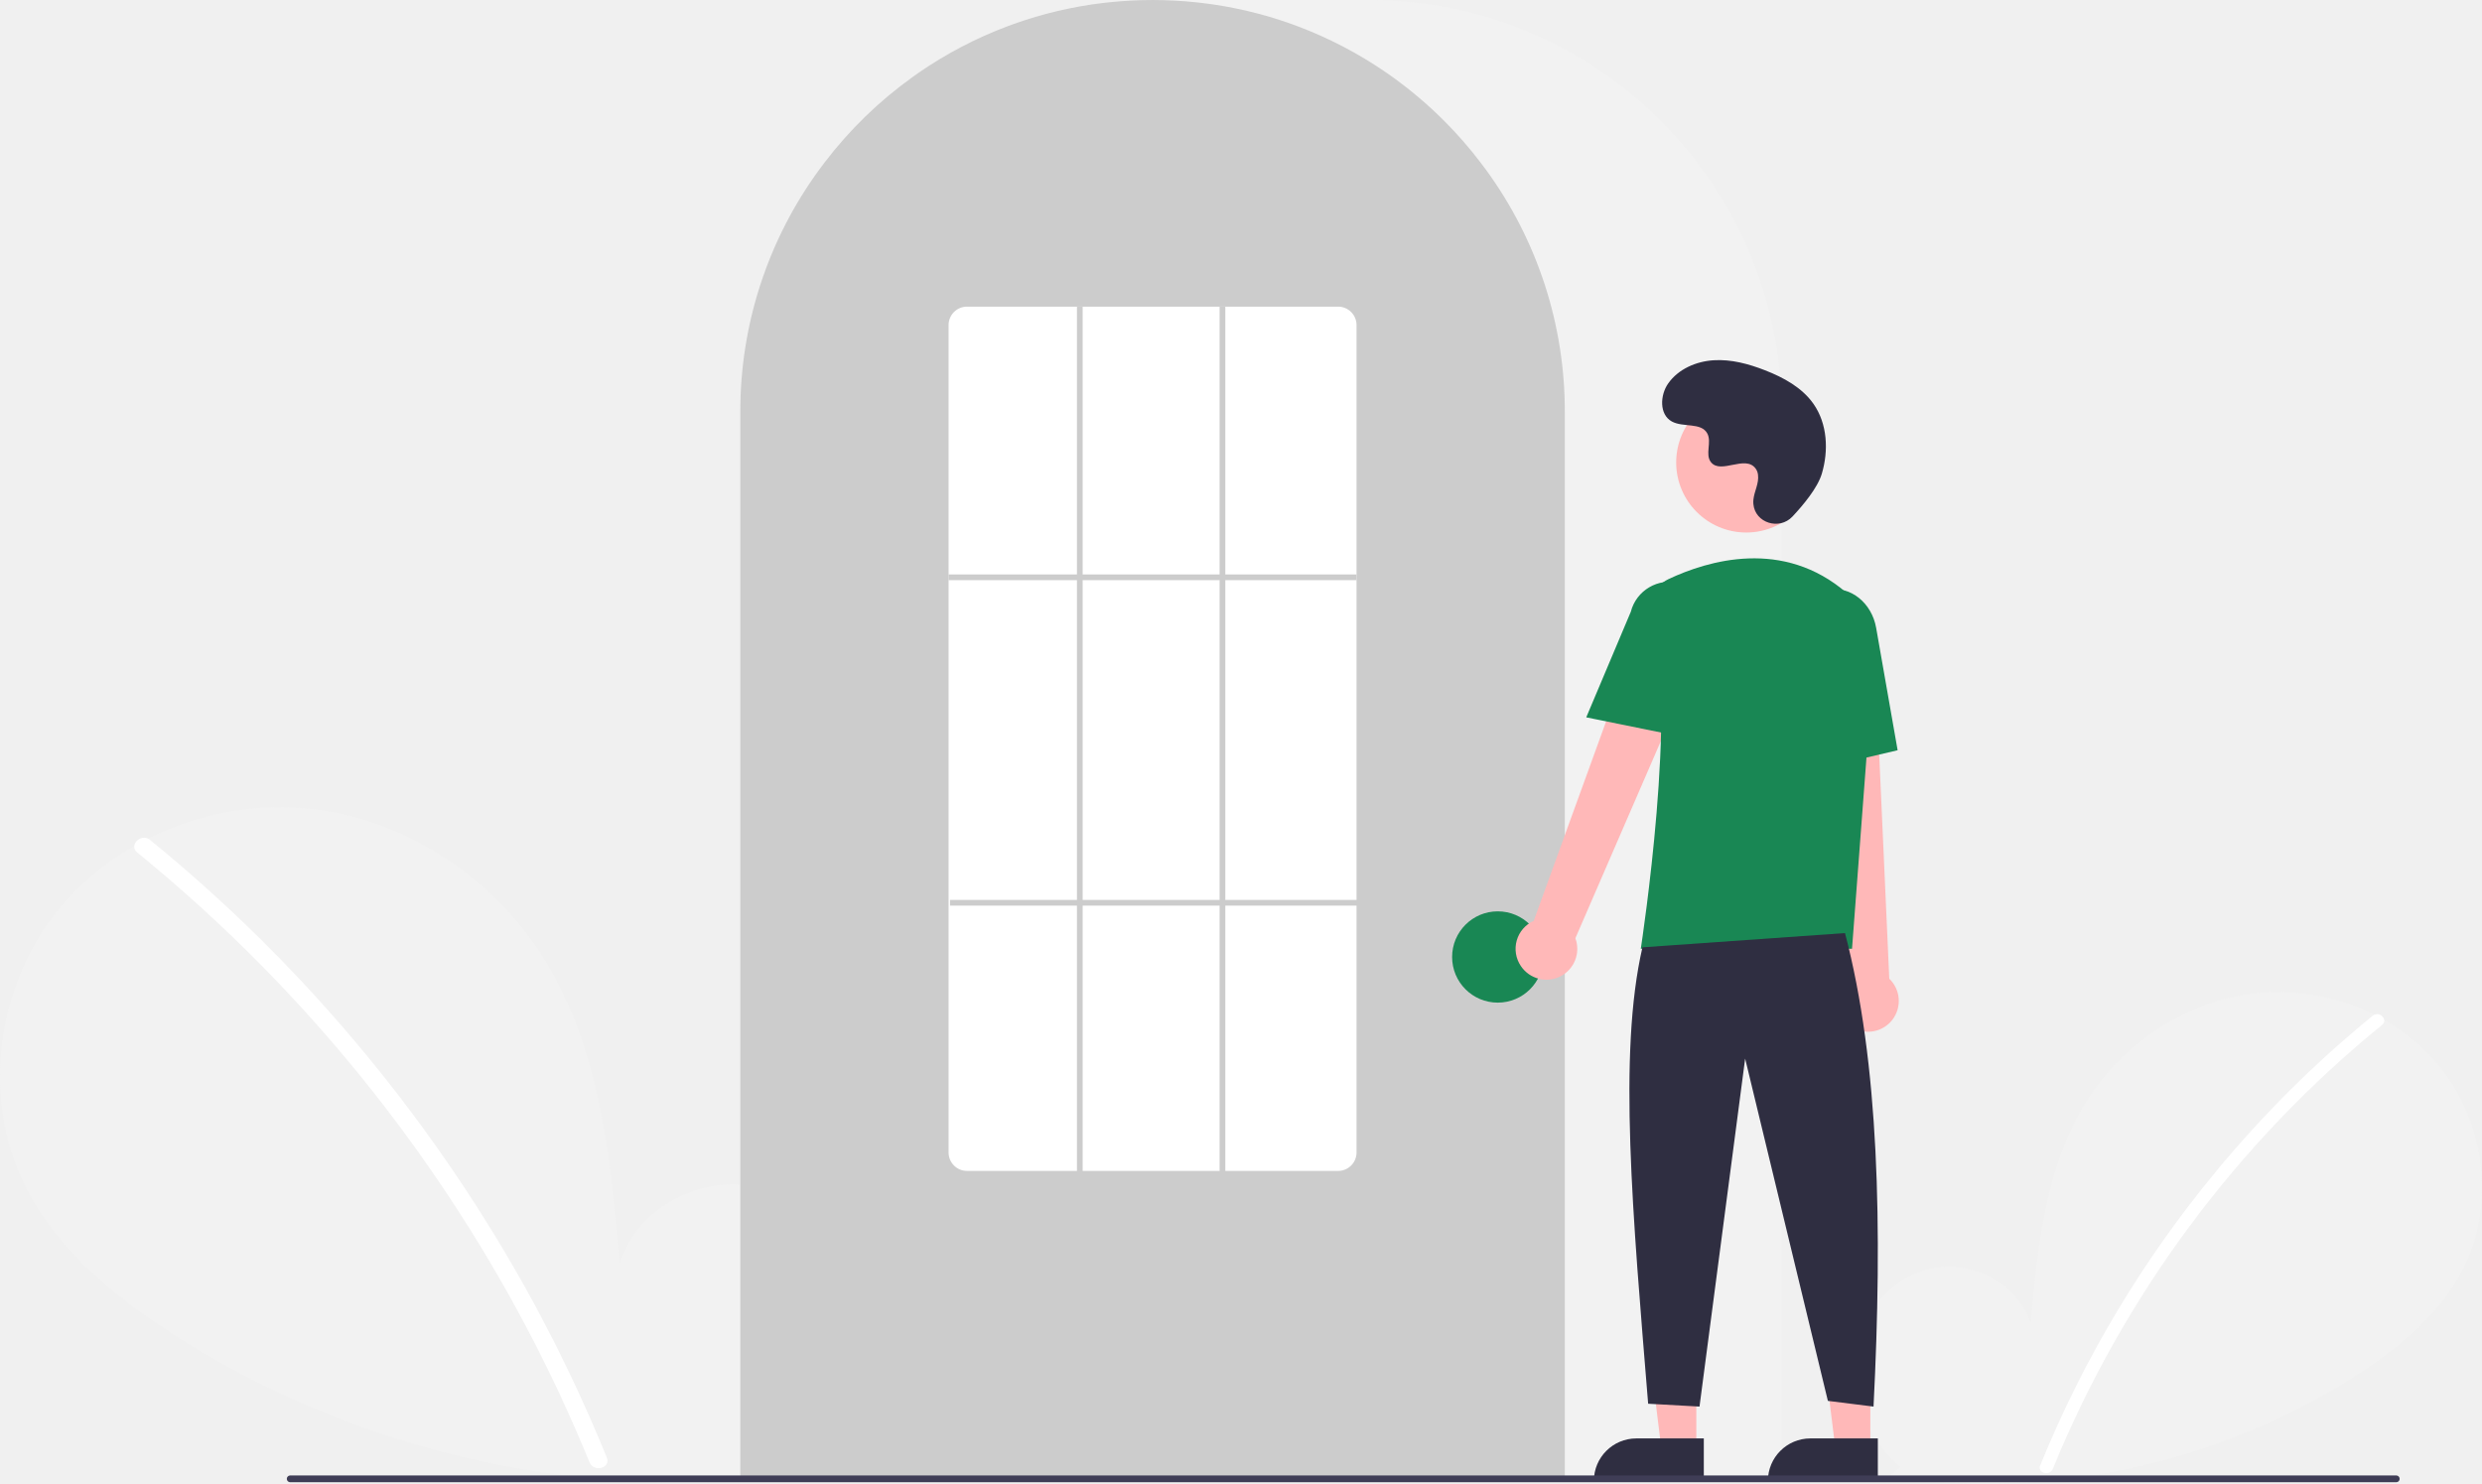
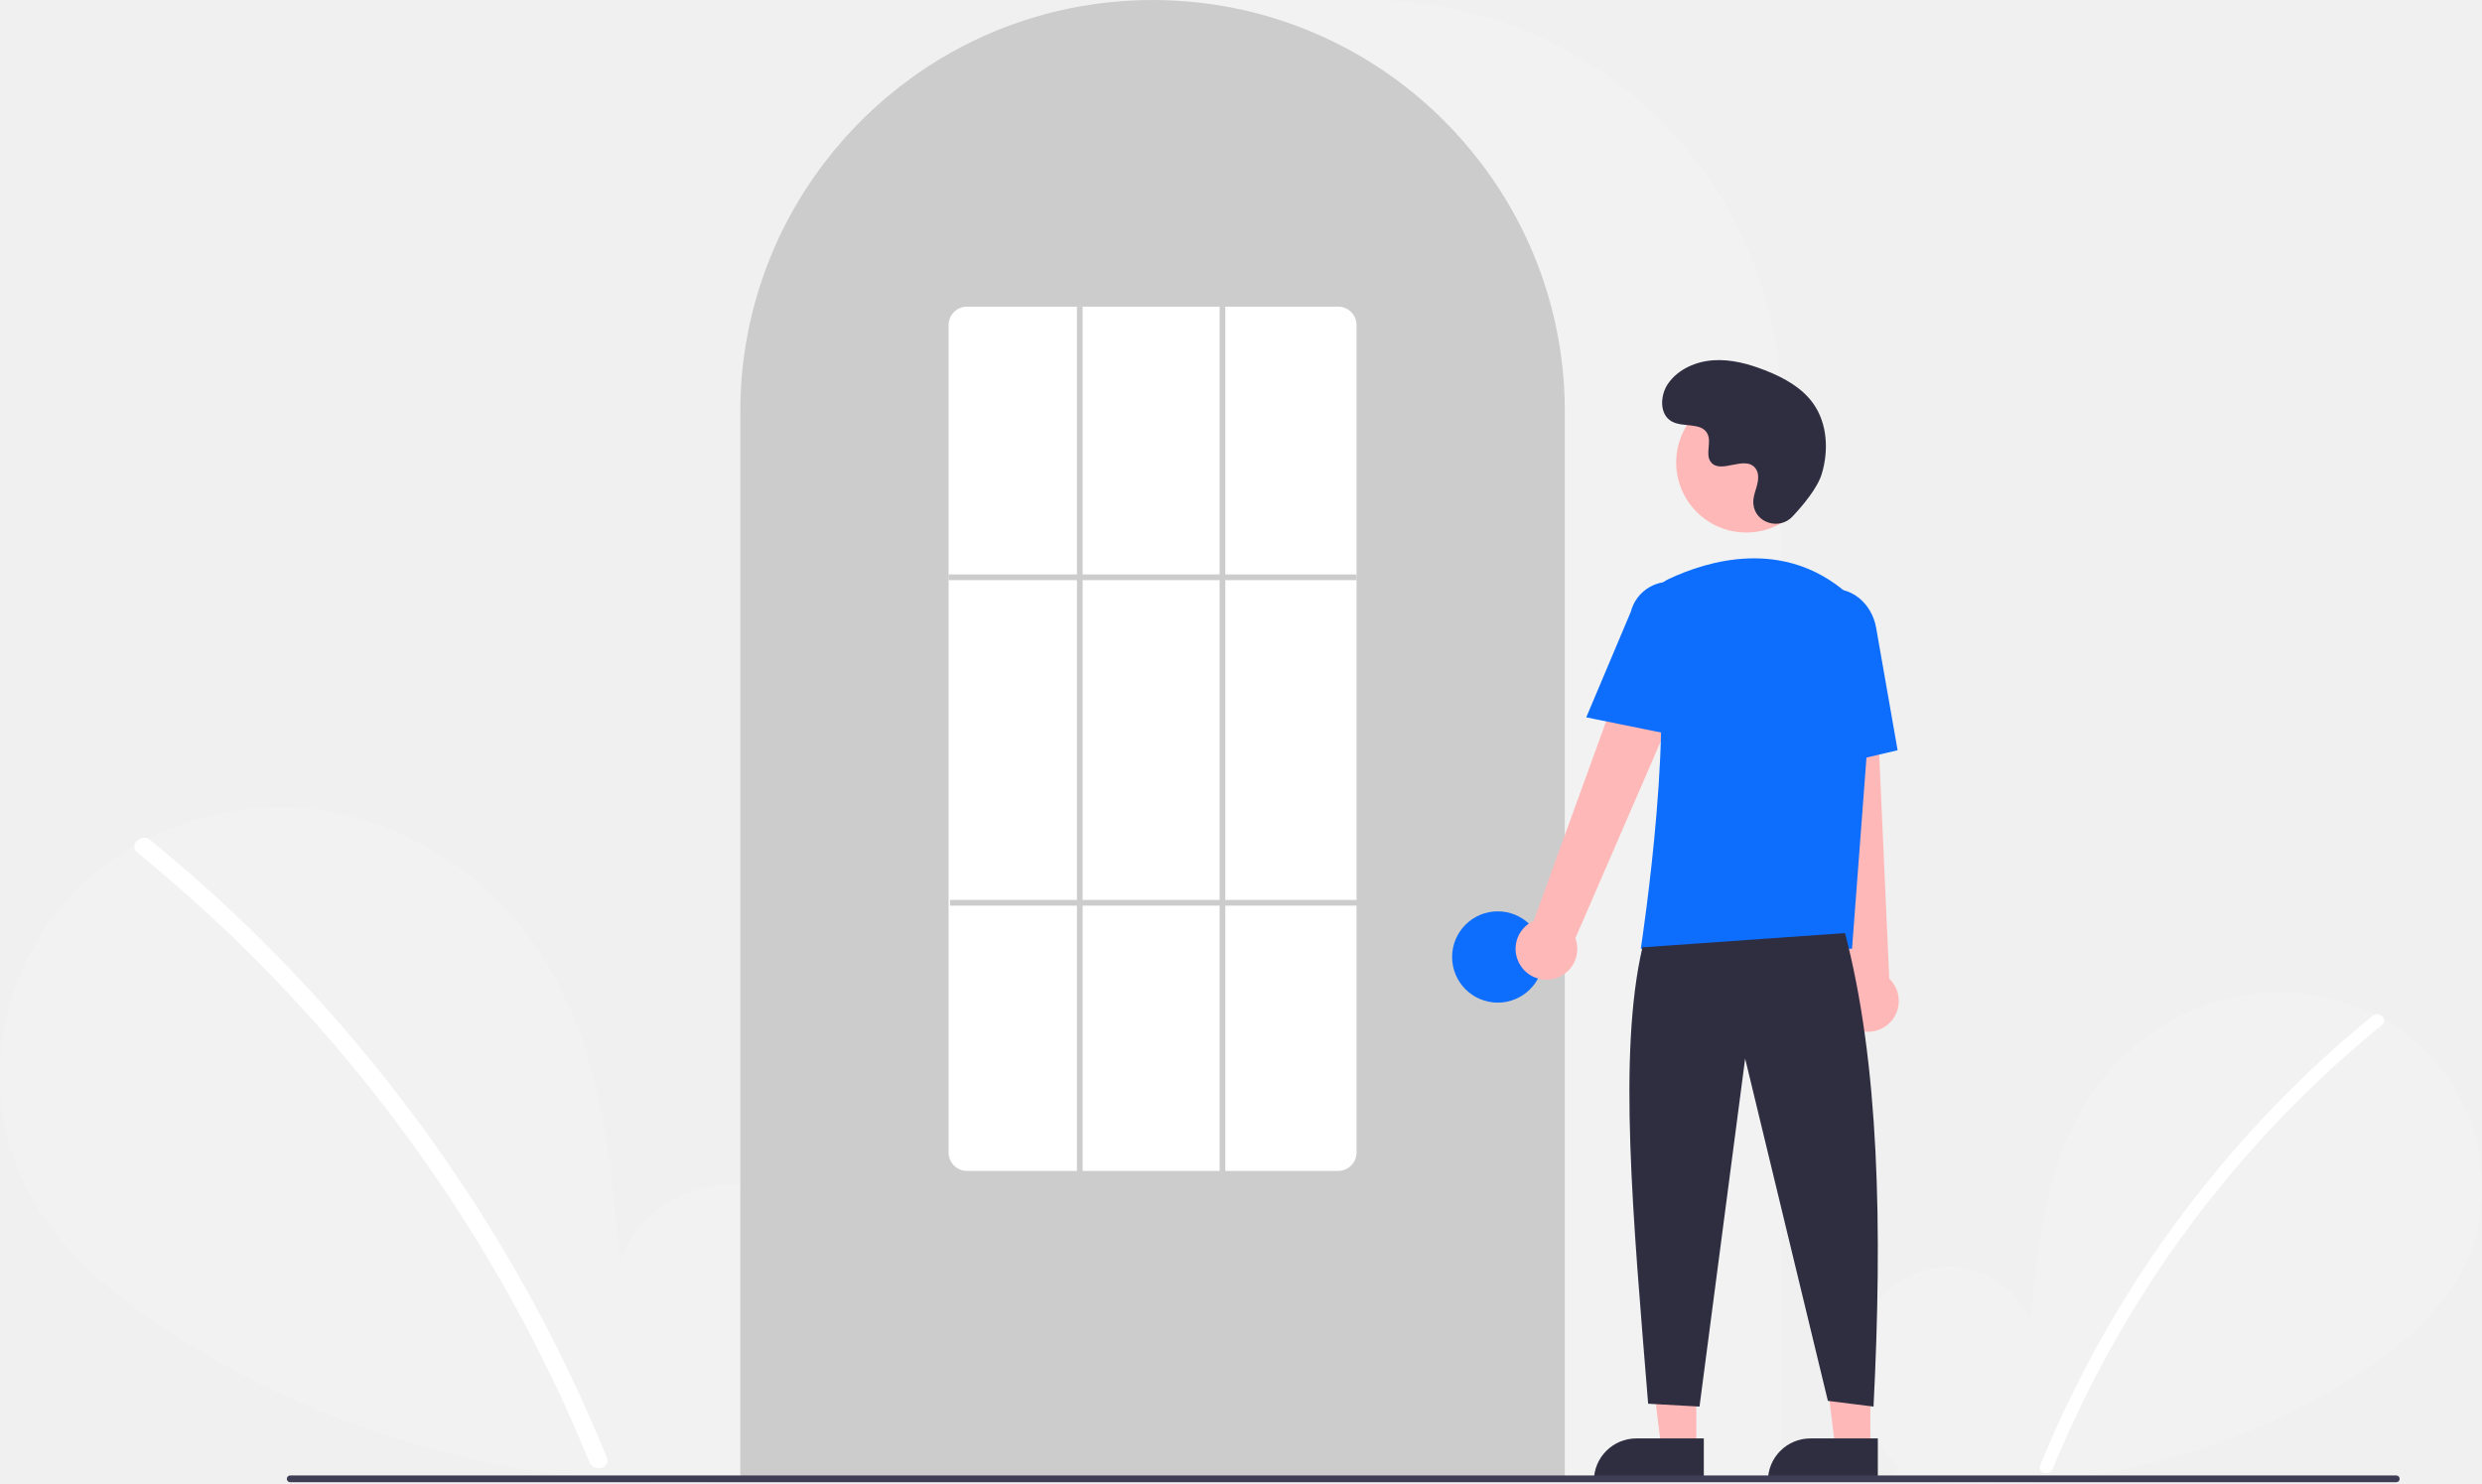
<svg xmlns="http://www.w3.org/2000/svg" data-name="Layer 1" width="870" height="520.139" viewBox="0 0 870 520.139">
  <path d="M831.092,704.187c-11.138-9.412-17.904-24.28-16.13-38.754s12.764-27.78,27.018-30.854,30.504,5.435,34.834,19.359c2.383-26.846,5.129-54.818,19.402-77.68,12.924-20.701,35.309-35.514,59.569-38.164s49.803,7.359,64.933,26.507,18.835,46.985,8.238,68.969c-7.806,16.195-22.188,28.247-37.257,38.052a240.452,240.452,0,0,1-164.454,35.977Z" transform="translate(-165 -189.9307)" fill="#f2f2f2" />
  <path d="M996.728,546.01a393.414,393.414,0,0,0-54.826,54.442,394.561,394.561,0,0,0-61.752,103.194c-1.112,2.725,3.313,3.911,4.412,1.216A392.342,392.342,0,0,1,999.963,549.245c2.284-1.86-.97-5.08-3.236-3.236Z" transform="translate(-165 -189.9307)" fill="#fff" />
  <path d="M445.067,701.63c15.299-12.927,24.591-33.348,22.154-53.228s-17.531-38.156-37.11-42.377-41.897,7.464-47.844,26.59c-3.273-36.873-7.044-75.292-26.648-106.693-17.751-28.433-48.497-48.778-81.818-52.418s-68.404,10.107-89.185,36.407-25.869,64.535-11.315,94.729c10.722,22.243,30.475,38.797,51.172,52.264,66.03,42.965,147.939,60.884,225.877,49.415" transform="translate(-165 -189.9307)" fill="#f2f2f2" />
  <path d="M217.567,484.373a540.355,540.355,0,0,1,75.304,74.777A548.076,548.076,0,0,1,352.257,647.04a545.835,545.835,0,0,1,25.43,53.846c1.527,3.743-4.55,5.372-6.06,1.671a536.36,536.36,0,0,0-49.009-92.727A539.734,539.734,0,0,0,256.889,528.632a538.441,538.441,0,0,0-43.766-39.815c-3.138-2.555,1.332-6.978,4.444-4.444Z" transform="translate(-165 -189.9307)" fill="#fff" />
  <path d="M789.5,708.931h-365v-374.5c0-79.678,64.822-144.5,144.5-144.5h76c79.677,0,144.5,64.822,144.5,144.5Z" transform="translate(-165 -189.9307)" fill="#f2f2f2" />
  <path d="M713.5,708.931h-289v-374.5a143.382,143.382,0,0,1,27.596-84.944c.664-.905,1.326-1.798,2.009-2.681a144.466,144.466,0,0,1,30.754-29.851c.66-.48,1.322-.952,1.994-1.423a144.16,144.16,0,0,1,31.472-16.459c.661-.25,1.334-.501,2.007-.742a144.02,144.02,0,0,1,31.108-7.336c.658-.09,1.333-.16,2.008-.23a146.288,146.288,0,0,1,31.105,0c.673.07,1.349.141,2.014.231a143.995,143.995,0,0,1,31.1,7.335c.673.241,1.346.492,2.009.743a143.799,143.799,0,0,1,31.106,16.216c.672.461,1.344.933,2.006,1.405a145.987,145.987,0,0,1,18.384,15.564,144.305,144.305,0,0,1,12.724,14.551c.681.88,1.343,1.773,2.005,2.677A143.382,143.382,0,0,1,713.5,334.431Z" transform="translate(-165 -189.9307)" fill="#ccc" />
-   <circle cx="525" cy="335.5" r="16" fill="#198754" />
+   <circle cx="525" cy="335.5" r="16" fill="#0d6efd" />
  <polygon points="594.599 507.783 582.339 507.783 576.506 460.495 594.601 460.496 594.599 507.783" fill="#ffb8b8" />
  <path d="M573.582,504.28h23.644a0,0,0,0,1,0,0v14.887a0,0,0,0,1,0,0H558.695a0,0,0,0,1,0,0v0a14.887,14.887,0,0,1,14.887-14.887Z" fill="#2f2e41" />
  <polygon points="655.599 507.783 643.339 507.783 637.506 460.495 655.601 460.496 655.599 507.783" fill="#ffb8b8" />
  <path d="M634.582,504.28h23.644a0,0,0,0,1,0,0v14.887a0,0,0,0,1,0,0H619.695a0,0,0,0,1,0,0v0a14.887,14.887,0,0,1,14.887-14.887Z" fill="#2f2e41" />
  <path d="M698.098,528.6a10.743,10.743,0,0,1,4.511-15.843l41.676-114.867L764.791,409.082,717.206,518.853a10.801,10.801,0,0,1-19.109,9.748Z" transform="translate(-165 -189.9307)" fill="#ffb8b8" />
  <path d="M814.336,550.184a10.743,10.743,0,0,1-2.893-16.217L798.533,412.458l23.338,1.066L827.236,533.045a10.801,10.801,0,0,1-12.9,17.139Z" transform="translate(-165 -189.9307)" fill="#ffb8b8" />
  <circle cx="612.106" cy="162.123" r="24.561" fill="#ffb8b8" />
-   <path d="M814.18,522.549H740.133l.089-.576c.133-.861,13.197-86.439,3.562-114.436a11.813,11.813,0,0,1,6.069-14.584h0c13.772-6.485,40.208-14.471,62.52,4.909a28.234,28.234,0,0,1,9.459,23.396Z" transform="translate(-165 -189.9307)" fill="#198754" />
-   <path d="M754.354,448.181,721.018,441.418l15.626-37.03a13.997,13.997,0,0,1,27.106,6.998Z" transform="translate(-165 -189.9307)" fill="#198754" />
-   <path d="M797.05,460.739l-2.004-45.941c-1.52-8.636,3.424-16.8,11.027-18.135,7.605-1.33,15.032,4.66,16.558,13.36l7.533,42.928Z" transform="translate(-165 -189.9307)" fill="#198754" />
+   <path d="M814.18,522.549H740.133l.089-.576c.133-.861,13.197-86.439,3.562-114.436a11.813,11.813,0,0,1,6.069-14.584h0c13.772-6.485,40.208-14.471,62.52,4.909a28.234,28.234,0,0,1,9.459,23.396Z" transform="translate(-165 -189.9307)" fill="#0d6efd" />
+   <path d="M754.354,448.181,721.018,441.418l15.626-37.03a13.997,13.997,0,0,1,27.106,6.998Z" transform="translate(-165 -189.9307)" fill="#0d6efd" />
+   <path d="M797.05,460.739l-2.004-45.941c-1.52-8.636,3.424-16.8,11.027-18.135,7.605-1.33,15.032,4.66,16.558,13.36l7.533,42.928Z" transform="translate(-165 -189.9307)" fill="#0d6efd" />
  <path d="M811.716,517.049c11.915,45.377,13.214,103.069,10,166l-16-2-29-120-16,122-18-1c-5.377-66.03-10.613-122.715-2-160Z" transform="translate(-165 -189.9307)" fill="#2f2e41" />
  <path d="M793.289,371.035c-4.582,4.881-13.091,2.261-13.688-4.407a8.055,8.055,0,0,1,.01-1.556c.308-2.954,2.015-5.635,1.606-8.754a4.59,4.59,0,0,0-.84-2.149c-3.651-4.889-12.222,2.187-15.668-2.239-2.113-2.714.371-6.987-1.251-10.021-2.14-4.004-8.479-2.029-12.454-4.221-4.423-2.439-4.158-9.225-1.247-13.353,3.551-5.034,9.776-7.72,15.923-8.107s12.253,1.275,17.992,3.511c6.521,2.541,12.988,6.054,17.001,11.788,4.88,6.973,5.35,16.348,2.909,24.502C802.098,360.99,797.031,367.049,793.289,371.035Z" transform="translate(-165 -189.9307)" fill="#2f2e41" />
  <path d="M1004.982,709.574h-738.294a1.191,1.191,0,0,1,0-2.381h738.294a1.191,1.191,0,0,1,0,2.381Z" transform="translate(-165 -189.9307)" fill="#3f3d56" />
  <path d="M634,600.431H504a6.465,6.465,0,0,1-6.5-6.415V303.846a6.465,6.465,0,0,1,6.5-6.415H634a6.465,6.465,0,0,1,6.5,6.415V594.015A6.465,6.465,0,0,1,634,600.431Z" transform="translate(-165 -189.9307)" fill="#fff" />
  <rect x="332.5" y="201.39" width="143" height="2" fill="#ccc" />
  <rect x="333" y="315.5" width="143" height="2" fill="#ccc" />
  <rect x="377.5" y="107.5" width="2" height="304" fill="#ccc" />
  <rect x="427.5" y="107.5" width="2" height="304" fill="#ccc" />
</svg>
